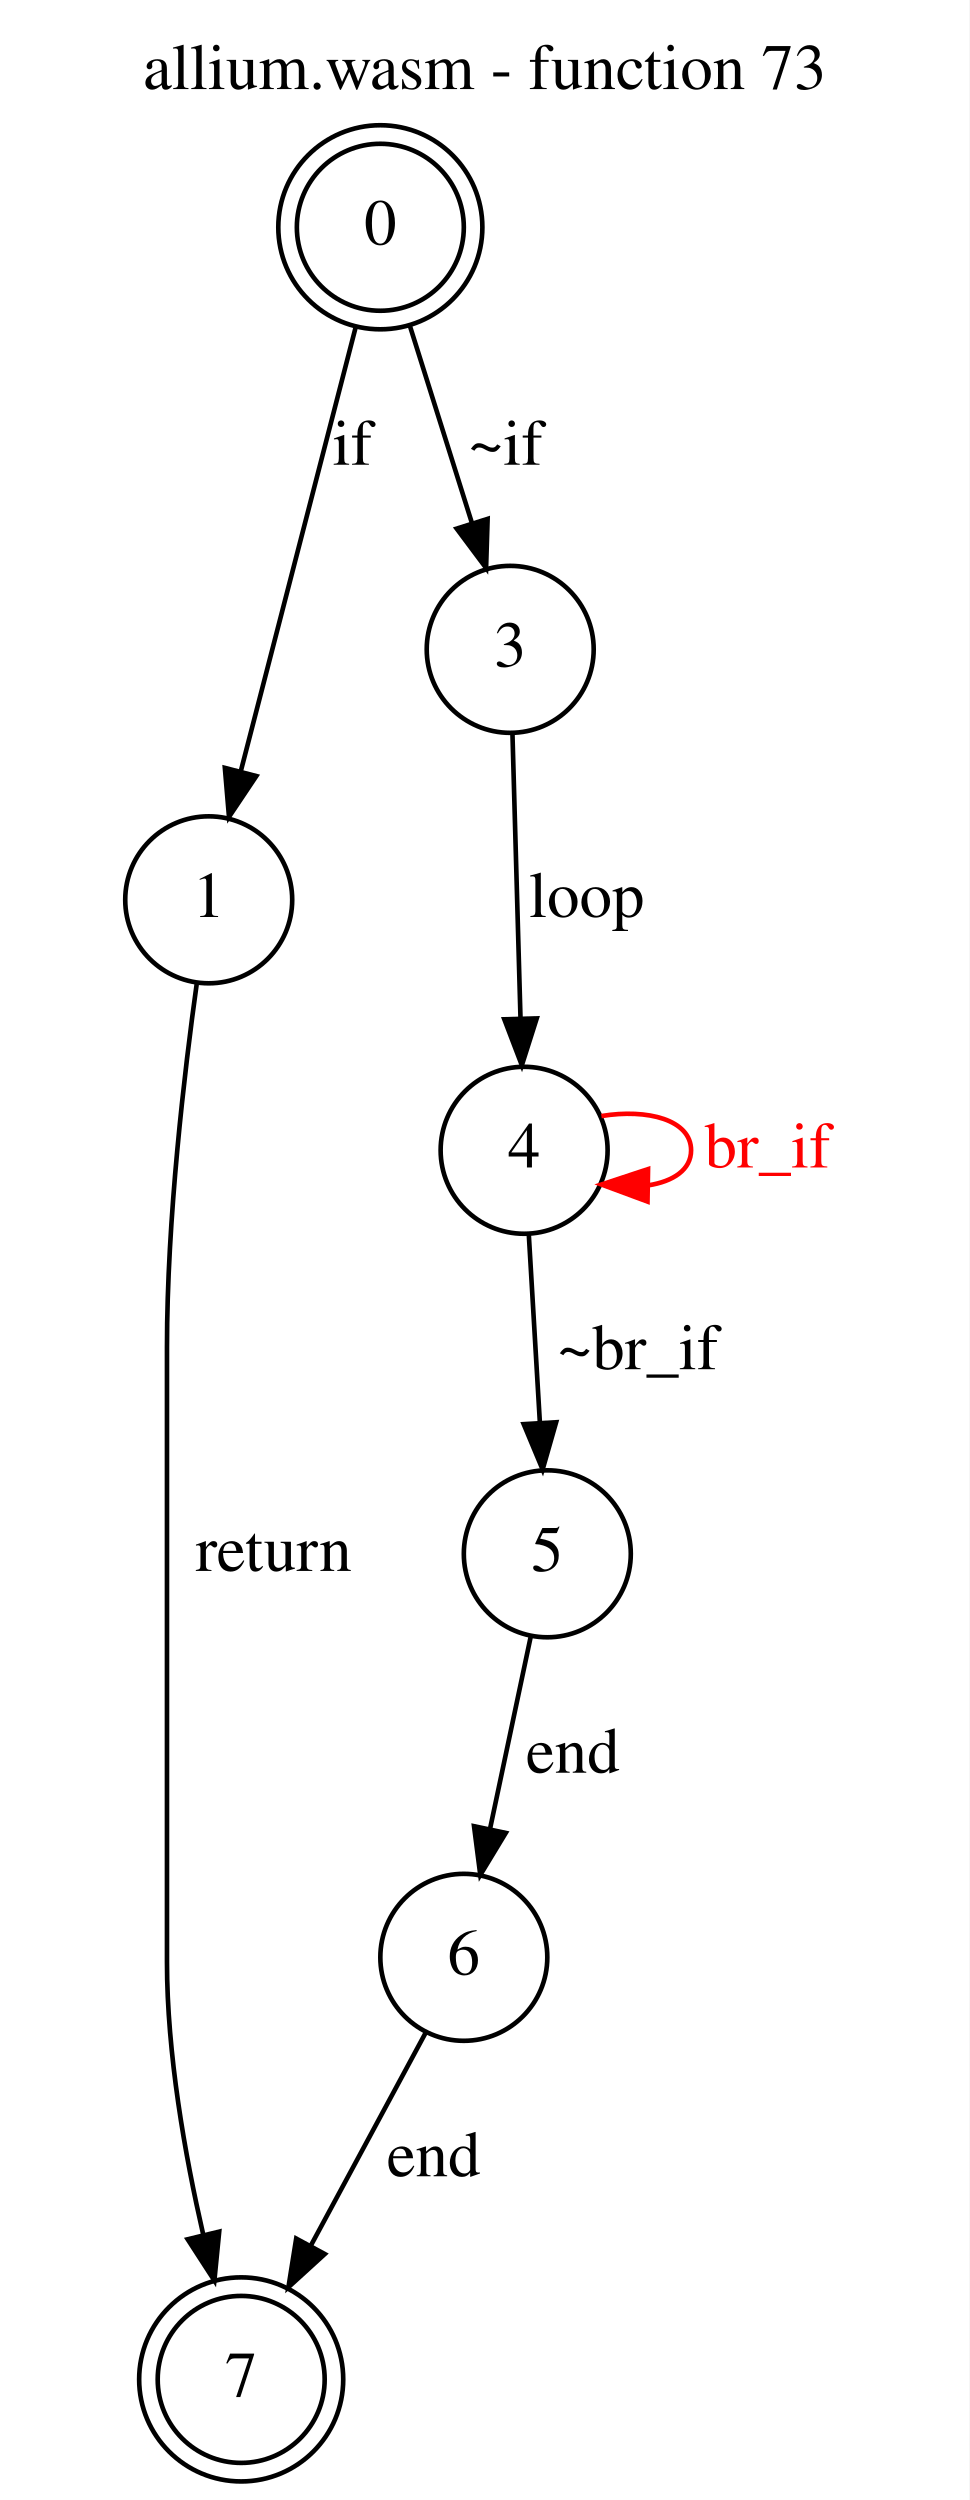
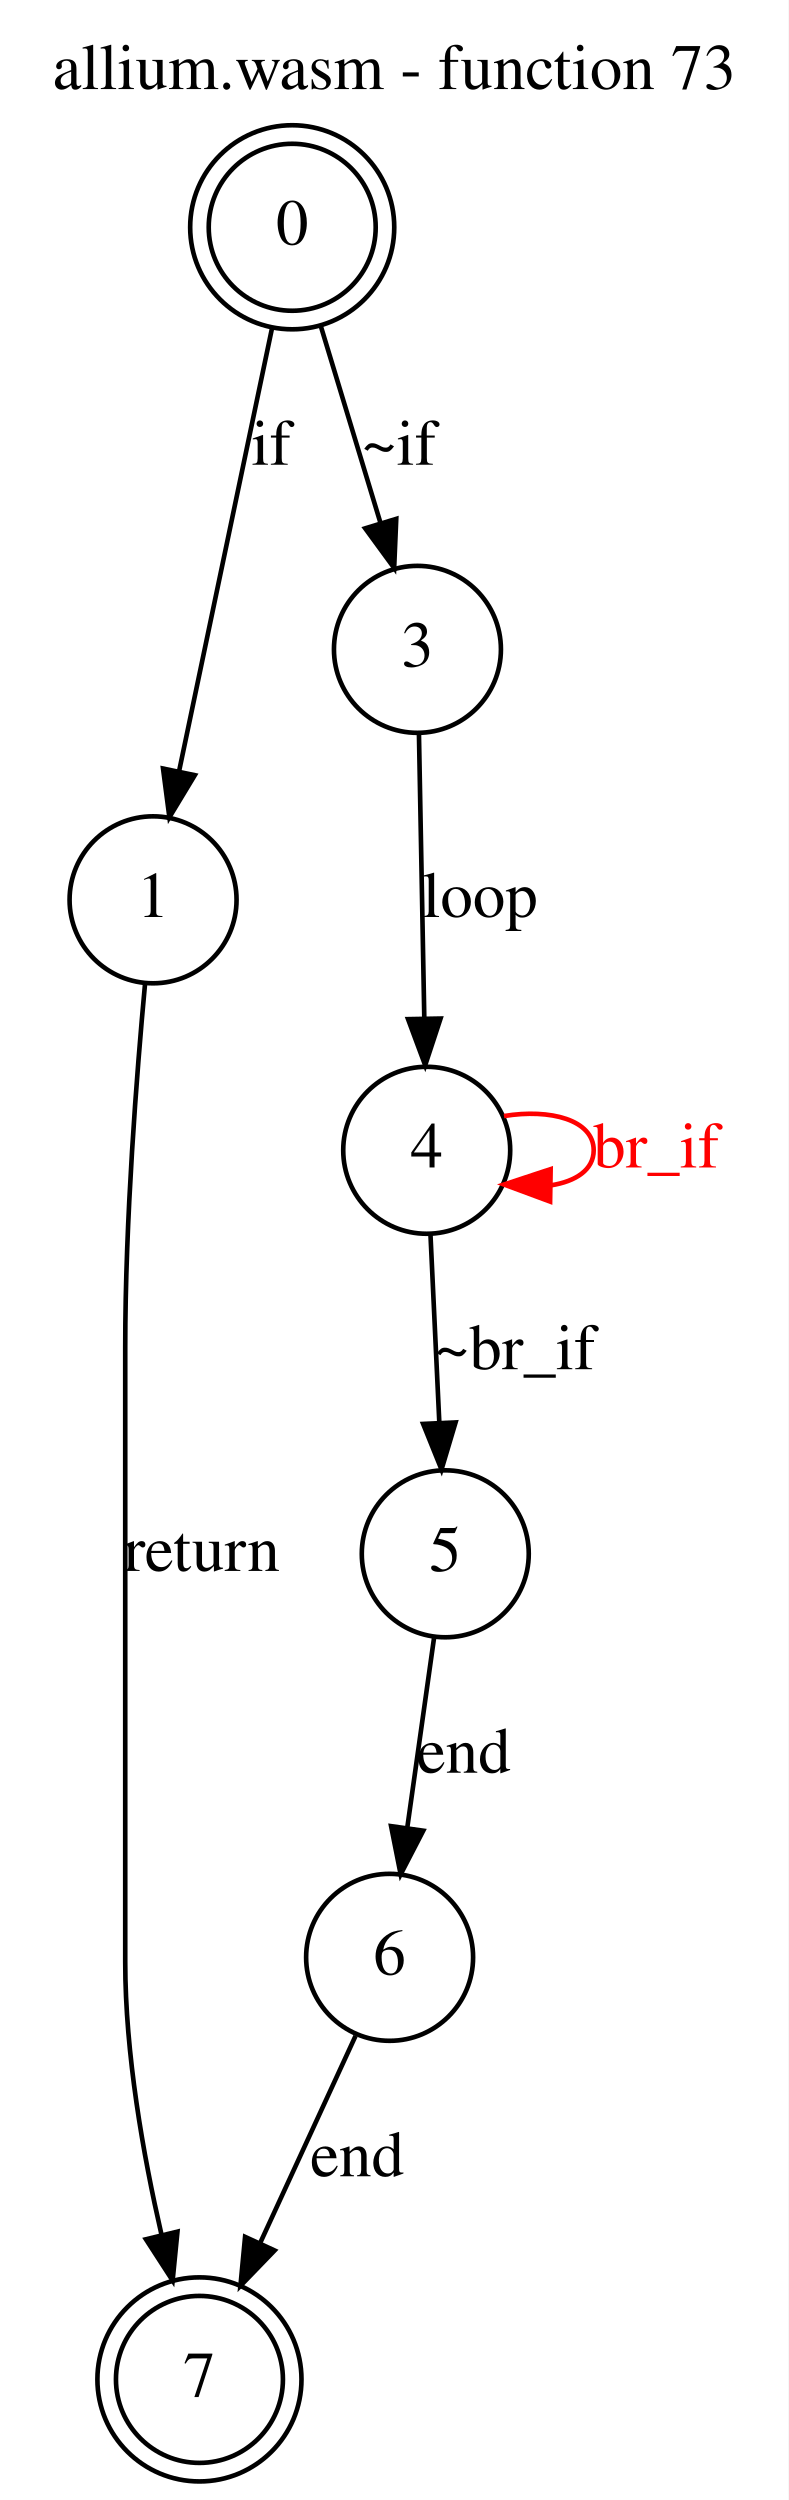
- <svg xmlns="http://www.w3.org/2000/svg" width="209pt" height="539pt" viewBox="0.00 0.00 209.00 539.00">
+ <svg xmlns="http://www.w3.org/2000/svg" width="170pt" height="539pt" viewBox="0.00 0.00 170.00 539.00">
  <g id="graph0" class="graph" transform="scale(1 1) rotate(0) translate(4 535)">
-     <polygon fill="white" stroke="transparent" points="-4,4 -4,-535 205,-535 205,4 -4,4" />
-     <text text-anchor="middle" x="100.5" y="-515.8" font-family="Times,serif" font-size="14.00">allium.wasm - function 73</text>
+     <polygon fill="white" stroke="transparent" points="-4,4 -4,-535 166,-535 166,4 -4,4" />
+     <text text-anchor="middle" x="81" y="-515.8" font-family="Times,serif" font-size="14.00">allium.wasm - function 73</text>
    <g id="node1" class="node">
-       <ellipse fill="none" stroke="black" cx="78" cy="-486" rx="18" ry="18" />
-       <ellipse fill="none" stroke="black" cx="78" cy="-486" rx="22" ry="22" />
-       <text text-anchor="middle" x="78" y="-482.3" font-family="Times,serif" font-size="14.00">0</text>
+       <ellipse fill="none" stroke="black" cx="59" cy="-486" rx="18" ry="18" />
+       <ellipse fill="none" stroke="black" cx="59" cy="-486" rx="22" ry="22" />
+       <text text-anchor="middle" x="59" y="-482.3" font-family="Times,serif" font-size="14.00">0</text>
    </g>
    <g id="node3" class="node">
-       <ellipse fill="none" stroke="black" cx="41" cy="-341" rx="18" ry="18" />
-       <text text-anchor="middle" x="41" y="-337.3" font-family="Times,serif" font-size="14.00">1</text>
+       <ellipse fill="none" stroke="black" cx="29" cy="-341" rx="18" ry="18" />
+       <text text-anchor="middle" x="29" y="-337.3" font-family="Times,serif" font-size="14.00">1</text>
    </g>
    <g id="edge1" class="edge">
-       <path fill="none" stroke="black" d="M72.7,-464.51C66.18,-439.31 55.09,-396.47 47.91,-368.71" />
-       <polygon fill="black" stroke="black" points="51.26,-367.68 45.37,-358.88 44.48,-369.44 51.26,-367.68" />
-       <text text-anchor="middle" x="72" y="-434.8" font-family="Times,serif" font-size="14.00">if</text>
+       <path fill="none" stroke="black" d="M54.64,-464.21C49.33,-438.93 40.38,-396.23 34.58,-368.59" />
+       <polygon fill="black" stroke="black" points="38,-367.87 32.52,-358.8 31.15,-369.3 38,-367.87" />
+       <text text-anchor="middle" x="54.5" y="-434.8" font-family="Times,serif" font-size="14.00">if</text>
    </g>
    <g id="node4" class="node">
-       <ellipse fill="none" stroke="black" cx="106" cy="-395" rx="18" ry="18" />
-       <text text-anchor="middle" x="106" y="-391.3" font-family="Times,serif" font-size="14.00">3</text>
+       <ellipse fill="none" stroke="black" cx="86" cy="-395" rx="18" ry="18" />
+       <text text-anchor="middle" x="86" y="-391.3" font-family="Times,serif" font-size="14.00">3</text>
    </g>
    <g id="edge2" class="edge">
-       <path fill="none" stroke="black" d="M84.35,-464.8C88.31,-452.22 93.45,-435.89 97.73,-422.29" />
-       <polygon fill="black" stroke="black" points="101.13,-423.13 100.8,-412.54 94.46,-421.03 101.13,-423.13" />
-       <text text-anchor="middle" x="105" y="-434.8" font-family="Times,serif" font-size="14.00">~if</text>
+       <path fill="none" stroke="black" d="M65.13,-464.8C68.95,-452.22 73.9,-435.89 78.02,-422.29" />
+       <polygon fill="black" stroke="black" points="81.43,-423.13 80.98,-412.54 74.73,-421.09 81.43,-423.13" />
+       <text text-anchor="middle" x="82" y="-434.8" font-family="Times,serif" font-size="14.00">~if</text>
    </g>
    <g id="node2" class="node">
-       <ellipse fill="none" stroke="black" cx="48" cy="-22" rx="18" ry="18" />
-       <ellipse fill="none" stroke="black" cx="48" cy="-22" rx="22" ry="22" />
-       <text text-anchor="middle" x="48" y="-18.3" font-family="Times,serif" font-size="14.00">7</text>
+       <ellipse fill="none" stroke="black" cx="39" cy="-22" rx="18" ry="18" />
+       <ellipse fill="none" stroke="black" cx="39" cy="-22" rx="22" ry="22" />
+       <text text-anchor="middle" x="39" y="-18.3" font-family="Times,serif" font-size="14.00">7</text>
    </g>
    <g id="edge3" class="edge">
-       <path fill="none" stroke="black" d="M38.45,-323.14C35.78,-304.09 32,-272.14 32,-244.5 32,-244.5 32,-244.5 32,-112 32,-92.24 35.87,-70.39 39.8,-53.29" />
-       <polygon fill="black" stroke="black" points="43.26,-53.86 42.22,-43.32 36.46,-52.21 43.26,-53.86" />
-       <text text-anchor="middle" x="55" y="-196.3" font-family="Times,serif" font-size="14.00">return</text>
+       <path fill="none" stroke="black" d="M27.26,-322.77C25.49,-303.66 23,-271.91 23,-244.5 23,-244.5 23,-244.5 23,-112 23,-92.24 26.87,-70.39 30.8,-53.29" />
+       <polygon fill="black" stroke="black" points="34.26,-53.86 33.22,-43.32 27.46,-52.21 34.26,-53.86" />
+       <text text-anchor="middle" x="39.5" y="-196.3" font-family="Times,serif" font-size="14.00">return</text>
    </g>
    <g id="node5" class="node">
-       <ellipse fill="none" stroke="black" cx="109" cy="-287" rx="18" ry="18" />
-       <text text-anchor="middle" x="109" y="-283.3" font-family="Times,serif" font-size="14.00">4</text>
+       <ellipse fill="none" stroke="black" cx="88" cy="-287" rx="18" ry="18" />
+       <text text-anchor="middle" x="88" y="-283.3" font-family="Times,serif" font-size="14.00">4</text>
    </g>
    <g id="edge4" class="edge">
-       <path fill="none" stroke="black" d="M106.48,-376.97C106.95,-360.38 107.67,-334.88 108.22,-315.43" />
-       <polygon fill="black" stroke="black" points="111.72,-315.44 108.51,-305.34 104.73,-315.24 111.72,-315.44" />
-       <text text-anchor="middle" x="122.5" y="-337.3" font-family="Times,serif" font-size="14.00">loop</text>
+       <path fill="none" stroke="black" d="M86.32,-376.97C86.63,-360.38 87.12,-334.88 87.48,-315.43" />
+       <polygon fill="black" stroke="black" points="90.98,-315.4 87.67,-305.34 83.98,-315.27 90.98,-315.4" />
+       <text text-anchor="middle" x="99.5" y="-337.3" font-family="Times,serif" font-size="14.00">loop</text>
    </g>
    <g id="edge6" class="edge">
-       <path fill="none" stroke="red" d="M125.66,-294.38C135.62,-296.02 145,-293.56 145,-287 145,-282.8 141.15,-280.28 135.77,-279.44" />
-       <polygon fill="red" stroke="red" points="135.6,-275.94 125.66,-279.62 135.72,-282.94 135.6,-275.94" />
-       <text text-anchor="middle" x="161.5" y="-283.3" font-family="Times,serif" font-size="14.00" fill="red">br_if</text>
+       <path fill="none" stroke="red" d="M104.66,-294.38C114.62,-296.02 124,-293.56 124,-287 124,-282.8 120.15,-280.28 114.77,-279.44" />
+       <polygon fill="red" stroke="red" points="114.6,-275.94 104.66,-279.62 114.72,-282.94 114.6,-275.94" />
+       <text text-anchor="middle" x="137.5" y="-283.3" font-family="Times,serif" font-size="14.00" fill="red">br_if</text>
    </g>
    <g id="node6" class="node">
-       <ellipse fill="none" stroke="black" cx="114" cy="-200" rx="18" ry="18" />
-       <text text-anchor="middle" x="114" y="-196.3" font-family="Times,serif" font-size="14.00">5</text>
+       <ellipse fill="none" stroke="black" cx="92" cy="-200" rx="18" ry="18" />
+       <text text-anchor="middle" x="92" y="-196.3" font-family="Times,serif" font-size="14.00">5</text>
    </g>
    <g id="edge5" class="edge">
-       <path fill="none" stroke="black" d="M110.01,-268.8C110.7,-257.16 111.61,-241.55 112.4,-228.24" />
-       <polygon fill="black" stroke="black" points="115.9,-228.36 112.99,-218.18 108.91,-227.95 115.9,-228.36" />
-       <text text-anchor="middle" x="133.5" y="-239.8" font-family="Times,serif" font-size="14.00">~br_if</text>
+       <path fill="none" stroke="black" d="M88.81,-268.8C89.36,-257.16 90.09,-241.55 90.72,-228.24" />
+       <polygon fill="black" stroke="black" points="94.22,-228.33 91.19,-218.18 87.23,-228 94.22,-228.33" />
+       <text text-anchor="middle" x="107" y="-239.8" font-family="Times,serif" font-size="14.00">~br_if</text>
    </g>
    <g id="node7" class="node">
-       <ellipse fill="none" stroke="black" cx="96" cy="-113" rx="18" ry="18" />
-       <text text-anchor="middle" x="96" y="-109.3" font-family="Times,serif" font-size="14.00">6</text>
+       <ellipse fill="none" stroke="black" cx="80" cy="-113" rx="18" ry="18" />
+       <text text-anchor="middle" x="80" y="-109.3" font-family="Times,serif" font-size="14.00">6</text>
    </g>
    <g id="edge7" class="edge">
-       <path fill="none" stroke="black" d="M110.44,-182.21C107.93,-170.33 104.51,-154.17 101.62,-140.56" />
-       <polygon fill="black" stroke="black" points="105.04,-139.82 99.55,-130.76 98.2,-141.27 105.04,-139.82" />
-       <text text-anchor="middle" x="119.5" y="-152.8" font-family="Times,serif" font-size="14.00">end</text>
+       <path fill="none" stroke="black" d="M89.57,-181.8C87.92,-170.09 85.7,-154.34 83.81,-140.97" />
+       <polygon fill="black" stroke="black" points="87.25,-140.3 82.38,-130.89 80.32,-141.28 87.25,-140.3" />
+       <text text-anchor="middle" x="96" y="-152.8" font-family="Times,serif" font-size="14.00">end</text>
    </g>
    <g id="edge8" class="edge">
-       <path fill="none" stroke="black" d="M87.86,-96.9C81.08,-84.33 71.25,-66.1 63.04,-50.9" />
-       <polygon fill="black" stroke="black" points="66.02,-49.03 58.19,-41.89 59.86,-52.36 66.02,-49.03" />
-       <text text-anchor="middle" x="89.5" y="-65.8" font-family="Times,serif" font-size="14.00">end</text>
+       <path fill="none" stroke="black" d="M72.67,-96.09C66.96,-83.7 58.9,-66.19 52.09,-51.41" />
+       <polygon fill="black" stroke="black" points="55.2,-49.8 47.84,-42.18 48.84,-52.73 55.2,-49.8" />
+       <text text-anchor="middle" x="73" y="-65.8" font-family="Times,serif" font-size="14.00">end</text>
    </g>
  </g>
</svg>
